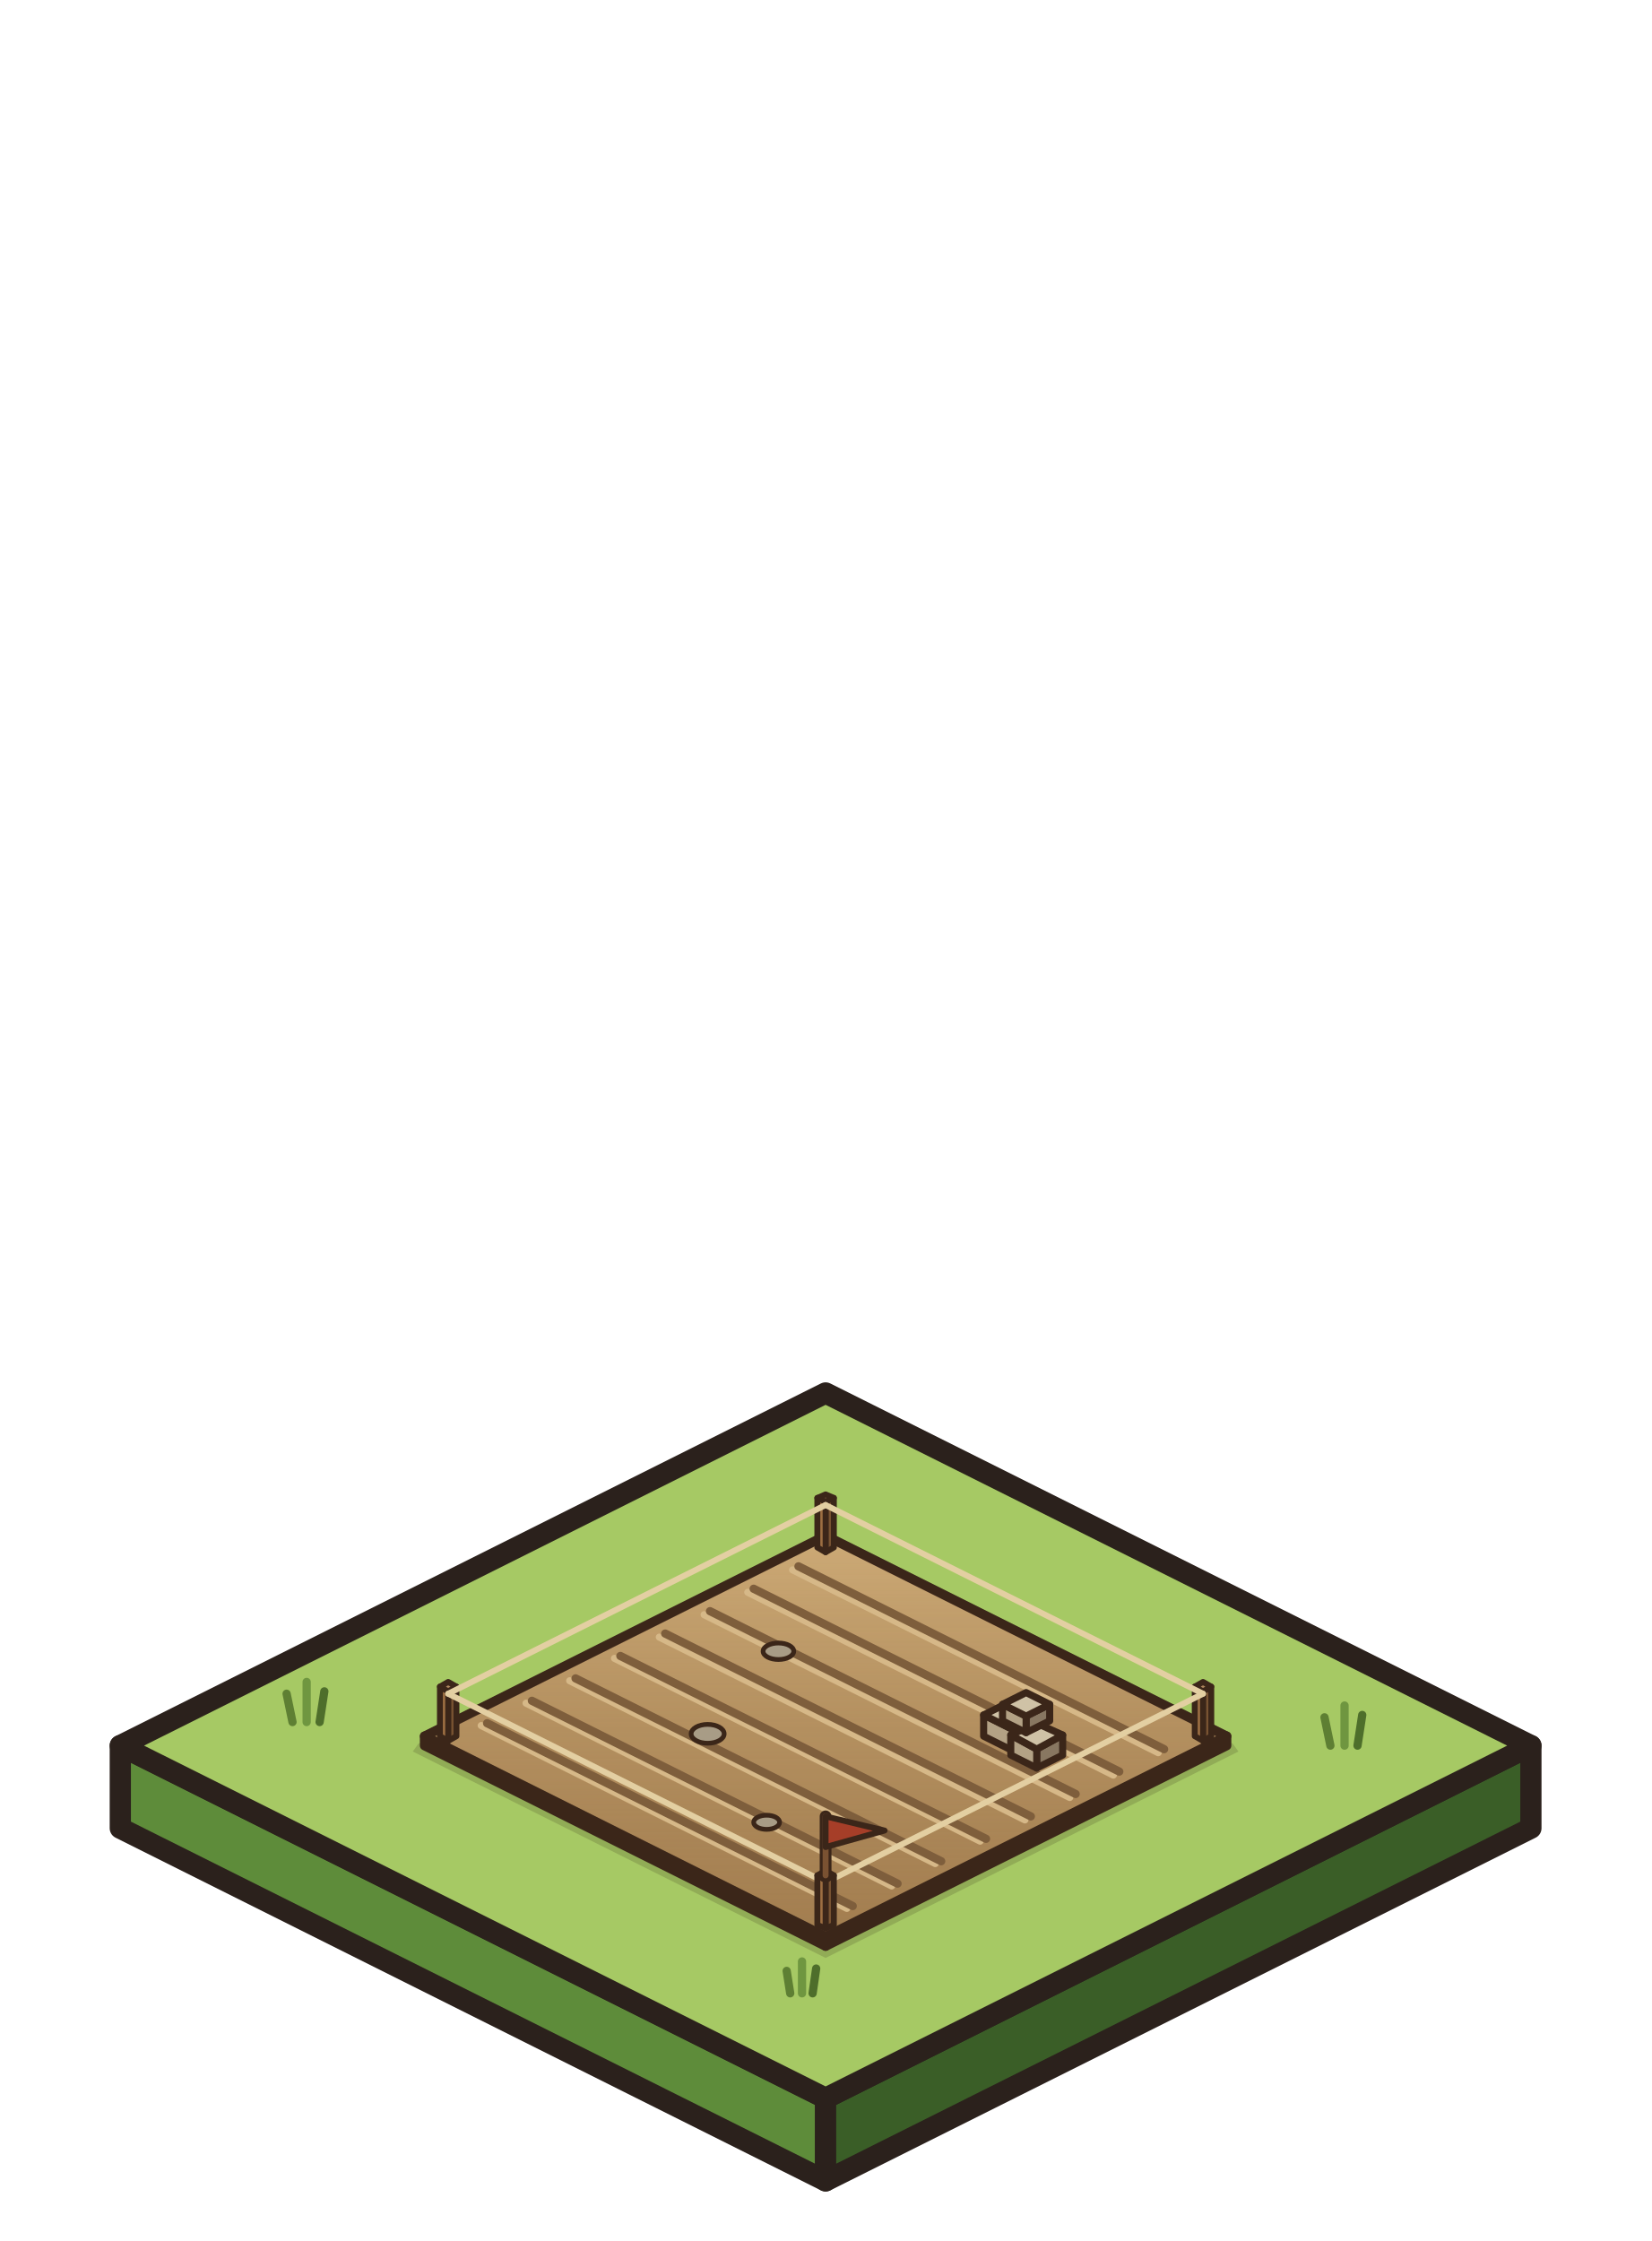
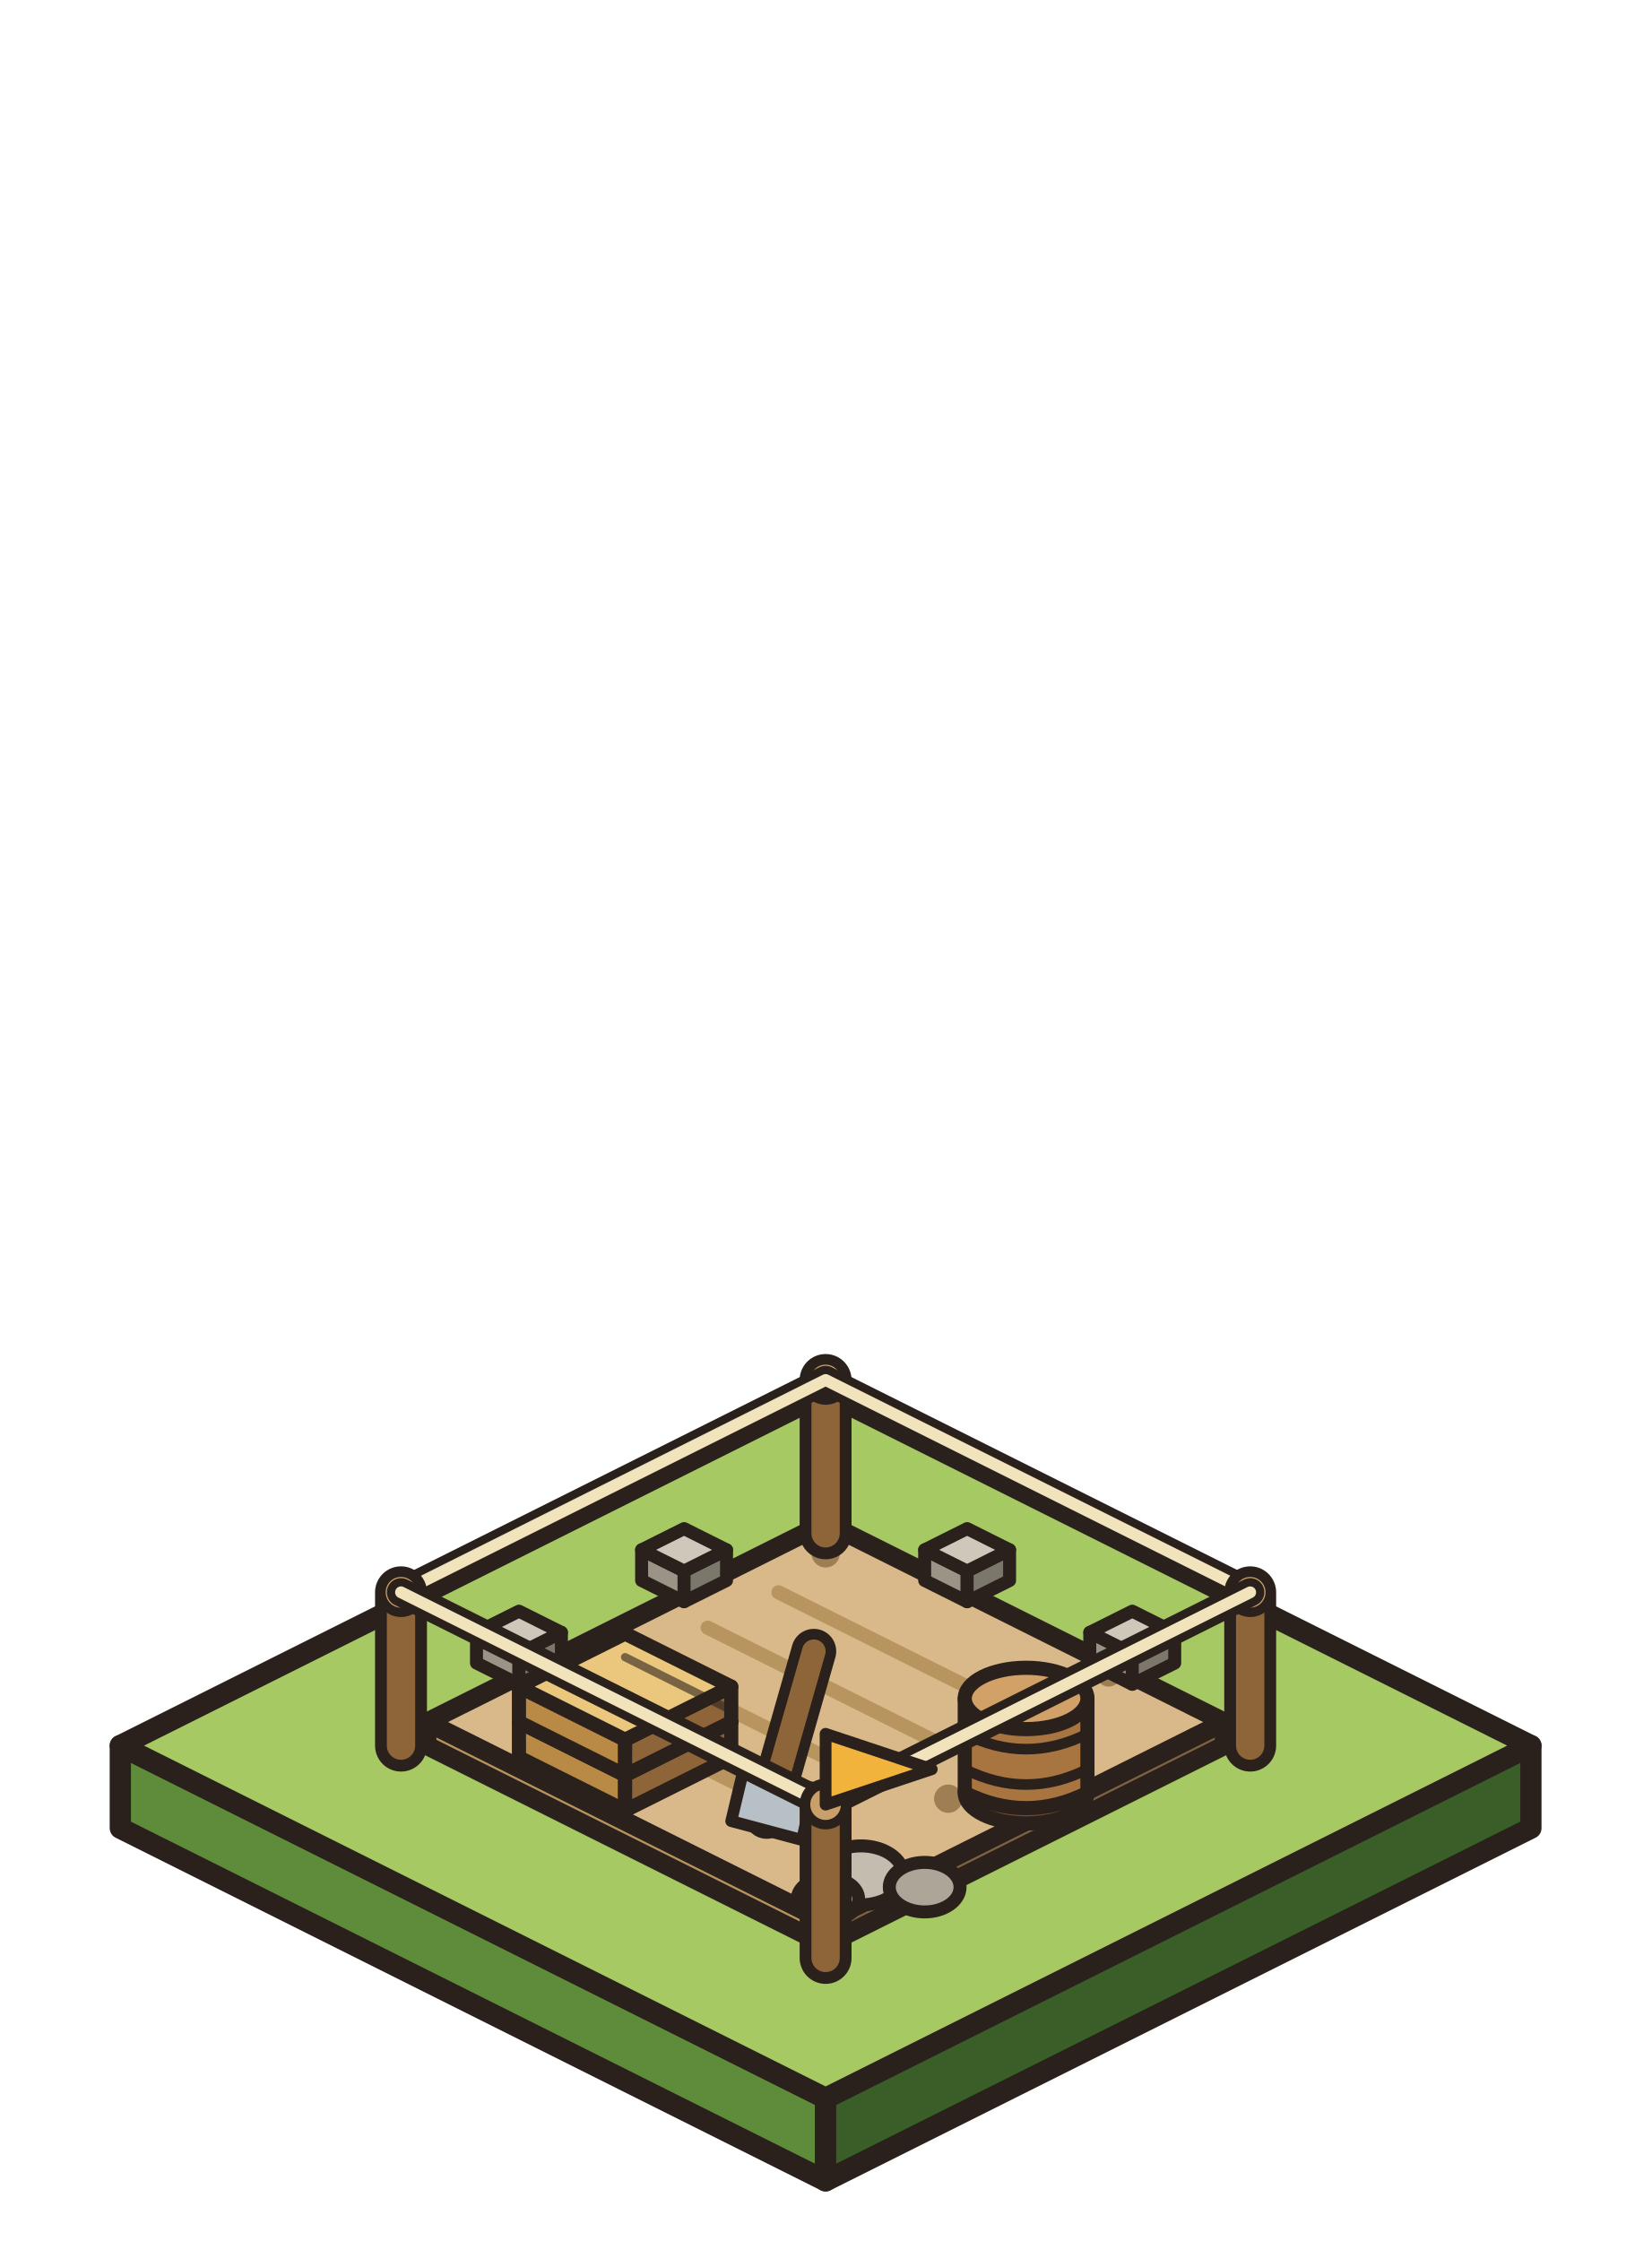
<svg xmlns="http://www.w3.org/2000/svg" viewBox="-70 -122 140 190" width="280" height="380">
  <path d="M-59.8 26L0 55.9L0 62.9L-59.8 33Z" fill="#5E8C3A" stroke="#2B211C" stroke-width="1.8" stroke-linejoin="round" />
  <path d="M59.8 26L0 55.9L0 62.9L59.8 33Z" fill="#3A5E27" stroke="#2B211C" stroke-width="1.8" stroke-linejoin="round" />
  <path d="M0 -3.9L59.8 26L0 55.9L-59.8 26Z" fill="#A6C964" stroke="#2B211C" stroke-width="1.8" stroke-linejoin="round" />
-   <g stroke-linejoin="round" stroke-linecap="round">
-     <defs>
-       <linearGradient id="ep-0" gradientUnits="userSpaceOnUse" x1="0" y1="8.2" x2="0" y2="42.2">
-         <stop offset="0" stop-color="#D2B07C" stop-opacity="0.8" />
-         <stop offset="1" stop-color="#8E6A42" stop-opacity="0.5" />
-       </linearGradient>
-     </defs>
-     <path d="M-35 26.5l35 17.5 35-17.5-.5-.7-69 0z" fill="#1E110A" opacity="0.16" />
-     <path d="M0 43l34-17 0-.8-34 17z" fill="#6B4C30" />
-     <path d="M0 43l34-17 0-.8-34 17z" fill="none" stroke="#3B2619" stroke-width="0.8" />
-     <path d="M-34 26l34 17 0-.8-34-17z" fill="#8A6440" />
-     <path d="M-34 26l34 17 0-.8-34-17z" fill="none" stroke="#3B2619" stroke-width="0.8" />
-     <path d="M-34 25.2l34 17 34-17-34-17z" fill="#B8925E" />
-     <path d="M-34 25.2l34 17 34-17-34-17z" fill="url(#ep-0)" />
-     <path d="M-2.8 11.1l31 15.5" fill="none" stroke="#D6B888" stroke-width="0.6" />
-     <path d="M-2.3 10.8l31 15.5" fill="none" stroke="#7E5E3C" stroke-width="0.7" />
-     <path d="M-6.6 13l31 15.5" fill="none" stroke="#D6B888" stroke-width="0.6" />
-     <path d="M-6.1 12.7l31 15.5" fill="none" stroke="#7E5E3C" stroke-width="0.7" />
-     <path d="M-10.3 14.9l31 15.5" fill="none" stroke="#D6B888" stroke-width="0.6" />
-     <path d="M-9.8 14.6l31 15.5" fill="none" stroke="#7E5E3C" stroke-width="0.7" />
-     <path d="M-14.1 16.8l31 15.5" fill="none" stroke="#D6B888" stroke-width="0.6" />
-     <path d="M-13.6 16.5l31 15.5" fill="none" stroke="#7E5E3C" stroke-width="0.7" />
-     <path d="M-17.9 18.6l31 15.5" fill="none" stroke="#D6B888" stroke-width="0.6" />
-     <path d="M-17.4 18.4l31 15.5" fill="none" stroke="#7E5E3C" stroke-width="0.7" />
-     <path d="M-21.7 20.5l31 15.5" fill="none" stroke="#D6B888" stroke-width="0.6" />
-     <path d="M-21.2 20.3l31 15.5" fill="none" stroke="#7E5E3C" stroke-width="0.7" />
-     <path d="M-25.4 22.4l31 15.5" fill="none" stroke="#D6B888" stroke-width="0.6" />
-     <path d="M-24.9 22.2l31 15.5" fill="none" stroke="#7E5E3C" stroke-width="0.7" />
-     <path d="M-29.2 24.3l31 15.5" fill="none" stroke="#D6B888" stroke-width="0.6" />
-     <path d="M-28.7 24.1l31 15.5" fill="none" stroke="#7E5E3C" stroke-width="0.7" />
-     <path d="M-34 25.2l34 17 34-17-34-17z" fill="none" stroke="#3B2619" stroke-width="0.8" />
-     <path d="M0 9.6l.7-.4 0-4.2-.7 .3z" fill="#785332" />
-     <path d="M0 9.6l.7-.4 0-4.2-.7 .3z" fill="none" stroke="#3B2619" stroke-width="0.5" />
-     <path d="M-.7 9.2l.7 .4 0-4.3-.7-.3z" fill="#9C6E42" />
-     <path d="M-.7 9.2l.7 .4 0-4.3-.7-.3z" fill="none" stroke="#3B2619" stroke-width="0.5" />
-     <path d="M-.7 5l.7 .3 .7-.3-.7-.3z" fill="#B08860" stroke="#3B2619" stroke-width="0.5" />
-     <path d="M32 25.6l.7-.4 0-4.2-.7 .4z" fill="#785332" />
-     <path d="M32 25.6l.7-.4 0-4.2-.7 .4z" fill="none" stroke="#3B2619" stroke-width="0.5" />
-     <path d="M31.3 25.2l.7 .4 0-4.2-.7-.4z" fill="#9C6E42" />
-     <path d="M31.3 25.2l.7 .4 0-4.2-.7-.4z" fill="none" stroke="#3B2619" stroke-width="0.5" />
-     <path d="M31.3 21l.7 .4 .7-.4-.7-.4z" fill="#B08860" stroke="#3B2619" stroke-width="0.5" />
-     <path d="M-32 25.6l.7-.4 0-4.2-.7 .4z" fill="#785332" />
-     <path d="M-32 25.6l.7-.4 0-4.2-.7 .4z" fill="none" stroke="#3B2619" stroke-width="0.5" />
-     <path d="M-32.7 25.2l.7 .4 0-4.2-.7-.4z" fill="#9C6E42" />
-     <path d="M-32.7 25.2l.7 .4 0-4.2-.7-.4z" fill="none" stroke="#3B2619" stroke-width="0.5" />
-     <path d="M-32.7 21l.7 .4 .7-.4-.7-.4z" fill="#B08860" stroke="#3B2619" stroke-width="0.5" />
-     <path d="M0 5.6l32 16" fill="none" stroke="#E3CFA2" stroke-width="0.5" />
-     <path d="M0 5.6l-32 16" fill="none" stroke="#E3CFA2" stroke-width="0.5" />
-     <path d="M16 26.5l2.6-1.3 0-1.8-2.6 1.3z" fill="#887761" />
-     <path d="M16 26.5l2.6-1.3 0-1.8-2.6 1.3z" fill="none" stroke="#3B2619" stroke-width="0.6" />
-     <path d="M13.4 25.2l2.6 1.3 0-1.8-2.6-1.3z" fill="#B3A285" />
-     <path d="M13.4 25.2l2.6 1.3 0-1.8-2.6-1.3z" fill="none" stroke="#3B2619" stroke-width="0.6" />
-     <path d="M13.4 23.4l2.6 1.3 2.6-1.3-2.6-1.3z" fill="#CFC2A6" stroke="#3B2619" stroke-width="0.6" />
-     <path d="M17.9 27.9l2.2-1.1 0-1.7-2.2 1.2z" fill="#887761" />
-     <path d="M17.9 27.9l2.2-1.1 0-1.7-2.2 1.2z" fill="none" stroke="#3B2619" stroke-width="0.6" />
-     <path d="M15.7 26.8l2.2 1.1 0-1.6-2.2-1.2z" fill="#B3A285" />
-     <path d="M15.7 26.8l2.2 1.1 0-1.6-2.2-1.2z" fill="none" stroke="#3B2619" stroke-width="0.6" />
-     <path d="M15.7 25.1l2.2 1.2 2.2-1.2-2.2-1z" fill="#CFC2A6" stroke="#3B2619" stroke-width="0.6" />
-     <path d="M17 24.9l2-1 0-1.4-2 1z" fill="#887761" />
-     <path d="M17 24.9l2-1 0-1.4-2 1z" fill="none" stroke="#3B2619" stroke-width="0.6" />
-     <path d="M15 23.9l2 1 0-1.4-2-1z" fill="#B3A285" />
-     <path d="M15 23.9l2 1 0-1.4-2-1z" fill="none" stroke="#3B2619" stroke-width="0.6" />
-     <path d="M15 22.5l2 1 2-1-2-1z" fill="#CFC2A6" stroke="#3B2619" stroke-width="0.6" />
-     <ellipse cx="-10" cy="25" rx="1.4" ry="0.8" fill="#A89C86" stroke="#3B2619" stroke-width="0.4" />
-     <ellipse cx="-5" cy="32.5" rx="1.1" ry="0.6" fill="#A89C86" stroke="#3B2619" stroke-width="0.4" />
-     <ellipse cx="-4" cy="18" rx="1.3" ry="0.7" fill="#A89C86" stroke="#3B2619" stroke-width="0.4" />
-     <path d="M-32 21.6l32 16" fill="none" stroke="#E3CFA2" stroke-width="0.5" />
-     <path d="M32 21.6l-32 16" fill="none" stroke="#E3CFA2" stroke-width="0.5" />
-     <path d="M0 41.5l.7-.3 0-4.2-.7 .4z" fill="#785332" />
-     <path d="M0 41.5l.7-.3 0-4.2-.7 .4z" fill="none" stroke="#3B2619" stroke-width="0.5" />
-     <path d="M-.7 41.2l.7 .3 0-4.1-.7-.4z" fill="#9C6E42" />
-     <path d="M-.7 41.2l.7 .3 0-4.1-.7-.4z" fill="none" stroke="#3B2619" stroke-width="0.5" />
-     <path d="M-.7 37l.7 .4 .7-.4-.7-.4z" fill="#B08860" stroke="#3B2619" stroke-width="0.5" />
-     <path d="M0 37l0-5" fill="none" stroke="#3B2619" stroke-width="1" />
-     <path d="M0 37l0-5" fill="none" stroke="#7A5232" stroke-width="0.5" />
-     <path d="M0 32l5 1.2-5 1.4z" fill="#A63E28" stroke="#3B2619" stroke-width="0.5" />
-     <path d="M-45.2 24l-.5-2.4" fill="none" stroke="#5E7F33" stroke-width="0.7" />
-     <path d="M-44 24l0-3.4" fill="none" stroke="#6F9640" stroke-width="0.7" />
-     <path d="M-42.9 24l.4-2.6" fill="none" stroke="#4E6E2B" stroke-width="0.7" />
-     <path d="M42.8 26l-.5-2.4" fill="none" stroke="#5E7F33" stroke-width="0.7" />
-     <path d="M44 26l0-3.4" fill="none" stroke="#6F9640" stroke-width="0.7" />
-     <path d="M45.1 26l.4-2.6" fill="none" stroke="#4E6E2B" stroke-width="0.7" />
-     <path d="M-3 47l-.3-1.9" fill="none" stroke="#5E7F33" stroke-width="0.7" />
-     <path d="M-2 47l0-2.7" fill="none" stroke="#6F9640" stroke-width="0.7" />
-     <path d="M-1.1 47l.3-2.1" fill="none" stroke="#4E6E2B" stroke-width="0.7" />
+   <g stroke="#2B211C" stroke-linejoin="round" stroke-linecap="round">
+     <path d="M-33.8 24L0 40.9L0 42.9L-33.8 26Z" fill="#B8955F" stroke-width="1.6" />
+     <path d="M33.8 24L0 40.9L0 42.9L33.8 26Z" fill="#7E6240" stroke-width="1.6" />
+     <path d="M0 7.1L33.8 24L0 40.9L-33.8 24Z" fill="#D9B98A" stroke-width="1.6" />
+     <g fill="none" stroke="#B8955F" stroke-width="1.2">
+       <path d="M-22 22L-2 32" />
+       <path d="M-16 19L4 29" />
+       <path d="M-10 16L10 26" />
+       <path d="M-4 13L14 22" />
+     </g>
+     <g fill="#9E7E52" stroke="none">
+       <circle cx="0" cy="9.7" r="1.2" />
+       <circle cx="-13" cy="26.6" r="1.2" />
+       <circle cx="2.6" cy="29.2" r="1.2" />
+       <circle cx="20.8" cy="22.7" r="1.2" />
+       <circle cx="-20.8" cy="25.3" r="1.2" />
+       <circle cx="10.4" cy="30.5" r="1.2" />
+       <circle cx="24" cy="20" r="1" />
+     </g>
+     <g stroke-width="1.1">
+       <path d="M-29.6 19L-26 20.8L-26 18.2L-29.6 16.4Z" fill="#9A9486" />
+       <path d="M-22.4 19L-26 20.8L-26 18.2L-22.4 16.4Z" fill="#7C776B" />
+       <path d="M-26 14.6L-22.4 16.4L-26 18.2L-29.6 16.4Z" fill="#CFC8BA" />
+       <path d="M-15.6 12L-12 13.8L-12 11.2L-15.6 9.4Z" fill="#9A9486" />
+       <path d="M-8.4 12L-12 13.8L-12 11.2L-8.4 9.4Z" fill="#7C776B" />
+       <path d="M-12 7.6L-8.4 9.4L-12 11.2L-15.6 9.4Z" fill="#CFC8BA" />
+       <path d="M8.4 12L12 13.8L12 11.2L8.4 9.4Z" fill="#9A9486" />
+       <path d="M15.6 12L12 13.8L12 11.2L15.6 9.4Z" fill="#7C776B" />
+       <path d="M12 7.6L15.6 9.4L12 11.2L8.4 9.4Z" fill="#CFC8BA" />
+       <path d="M22.4 19L26 20.8L26 18.2L22.4 16.4Z" fill="#9A9486" />
+       <path d="M29.6 19L26 20.8L26 18.2L29.6 16.4Z" fill="#7C776B" />
+       <path d="M26 14.6L29.6 16.4L26 18.2L22.4 16.4Z" fill="#CFC8BA" />
+     </g>
+     <path d="M0 8L0 -5" stroke-width="4.4" />
+     <path d="M0 8L0 -5" stroke="#8E6539" stroke-width="2.4" />
+     <circle cx="0" cy="-5" r="1.7" fill="#C9A06A" stroke-width="0.8" />
+     <path d="M0 -5L36 13M0 -5L-36 13" fill="none" stroke-width="2.4" />
+     <path d="M0 -5L36 13M0 -5L-36 13" fill="none" stroke="#F1E3BC" stroke-width="1" />
+     <path d="M36 26L36 13" stroke-width="4.4" />
+     <path d="M36 26L36 13" stroke="#8E6539" stroke-width="2.4" />
+     <circle cx="36" cy="13" r="1.7" fill="#C9A06A" stroke-width="0.8" />
+     <path d="M-36 26L-36 13" stroke-width="4.4" />
+     <path d="M-36 26L-36 13" stroke="#8E6539" stroke-width="2.4" />
+     <circle cx="-36" cy="13" r="1.7" fill="#C9A06A" stroke-width="0.8" />
+     <g stroke-width="1.2">
+       <path d="M-26 27L-17 31.5L-17 28.5L-26 24Z" fill="#B98A45" />
+       <path d="M-8 27L-17 31.5L-17 28.5L-8 24Z" fill="#8E6539" />
+       <path d="M-17 19.5L-8 24L-17 28.5L-26 24Z" fill="#E3B96B" />
+       <path d="M-26 24L-17 28.5L-17 25.5L-26 21Z" fill="#B98A45" />
+       <path d="M-8 24L-17 28.5L-17 25.5L-8 21Z" fill="#8E6539" />
+       <path d="M-17 16.5L-8 21L-17 25.5L-26 21Z" fill="#EBC77D" />
+       <path d="M-21 20L-12 24.5M-17 18.5L-8 23" fill="none" stroke-width="0.7" opacity="0.6" />
+     </g>
+     <ellipse cx="17" cy="30" rx="5.2" ry="2.6" fill="#6E4A28" stroke-width="1.2" />
+     <path d="M11.8 30L11.8 22Q17 25 22.2 22L22.2 30Q17 32.6 11.8 30Z" fill="#A87440" stroke-width="1.2" />
+     <ellipse cx="17" cy="22" rx="5.2" ry="2.6" fill="#D1A168" stroke-width="1.2" />
+     <path d="M11.8 25Q17 27.6 22.2 25M11.8 28Q17 30.6 22.2 28" fill="none" stroke-width="0.9" />
+     <ellipse cx="3" cy="37" rx="3.6" ry="2.5" fill="#C4BDAF" stroke-width="1.1" />
+     <ellipse cx="8.4" cy="38" rx="3" ry="2.1" fill="#ADA698" stroke-width="1.1" />
+     <ellipse cx="0.2" cy="39" rx="2.6" ry="1.8" fill="#D6D0C3" stroke-width="1.1" />
+     <path d="M-5 32L-1 18" stroke-width="3.8" />
+     <path d="M-5 32L-1 18" stroke="#8E6539" stroke-width="2" />
+     <path d="M-8 32.4L-2 34L-1 29.6L-7 28.2Z" fill="#B7C0C6" stroke-width="1" />
+     <path d="M36 13L0 31L-36 13" fill="none" stroke-width="2.4" />
+     <path d="M36 13L0 31L-36 13" fill="none" stroke="#F1E3BC" stroke-width="1" />
+     <path d="M0 44L0 31" stroke-width="4.4" />
+     <path d="M0 44L0 31" stroke="#8E6539" stroke-width="2.4" />
+     <circle cx="0" cy="31" r="1.7" fill="#C9A06A" stroke-width="0.8" />
+     <path d="M0 31L9 28L0 25Z" fill="#F2B33D" stroke-width="1" />
  </g>
</svg>
